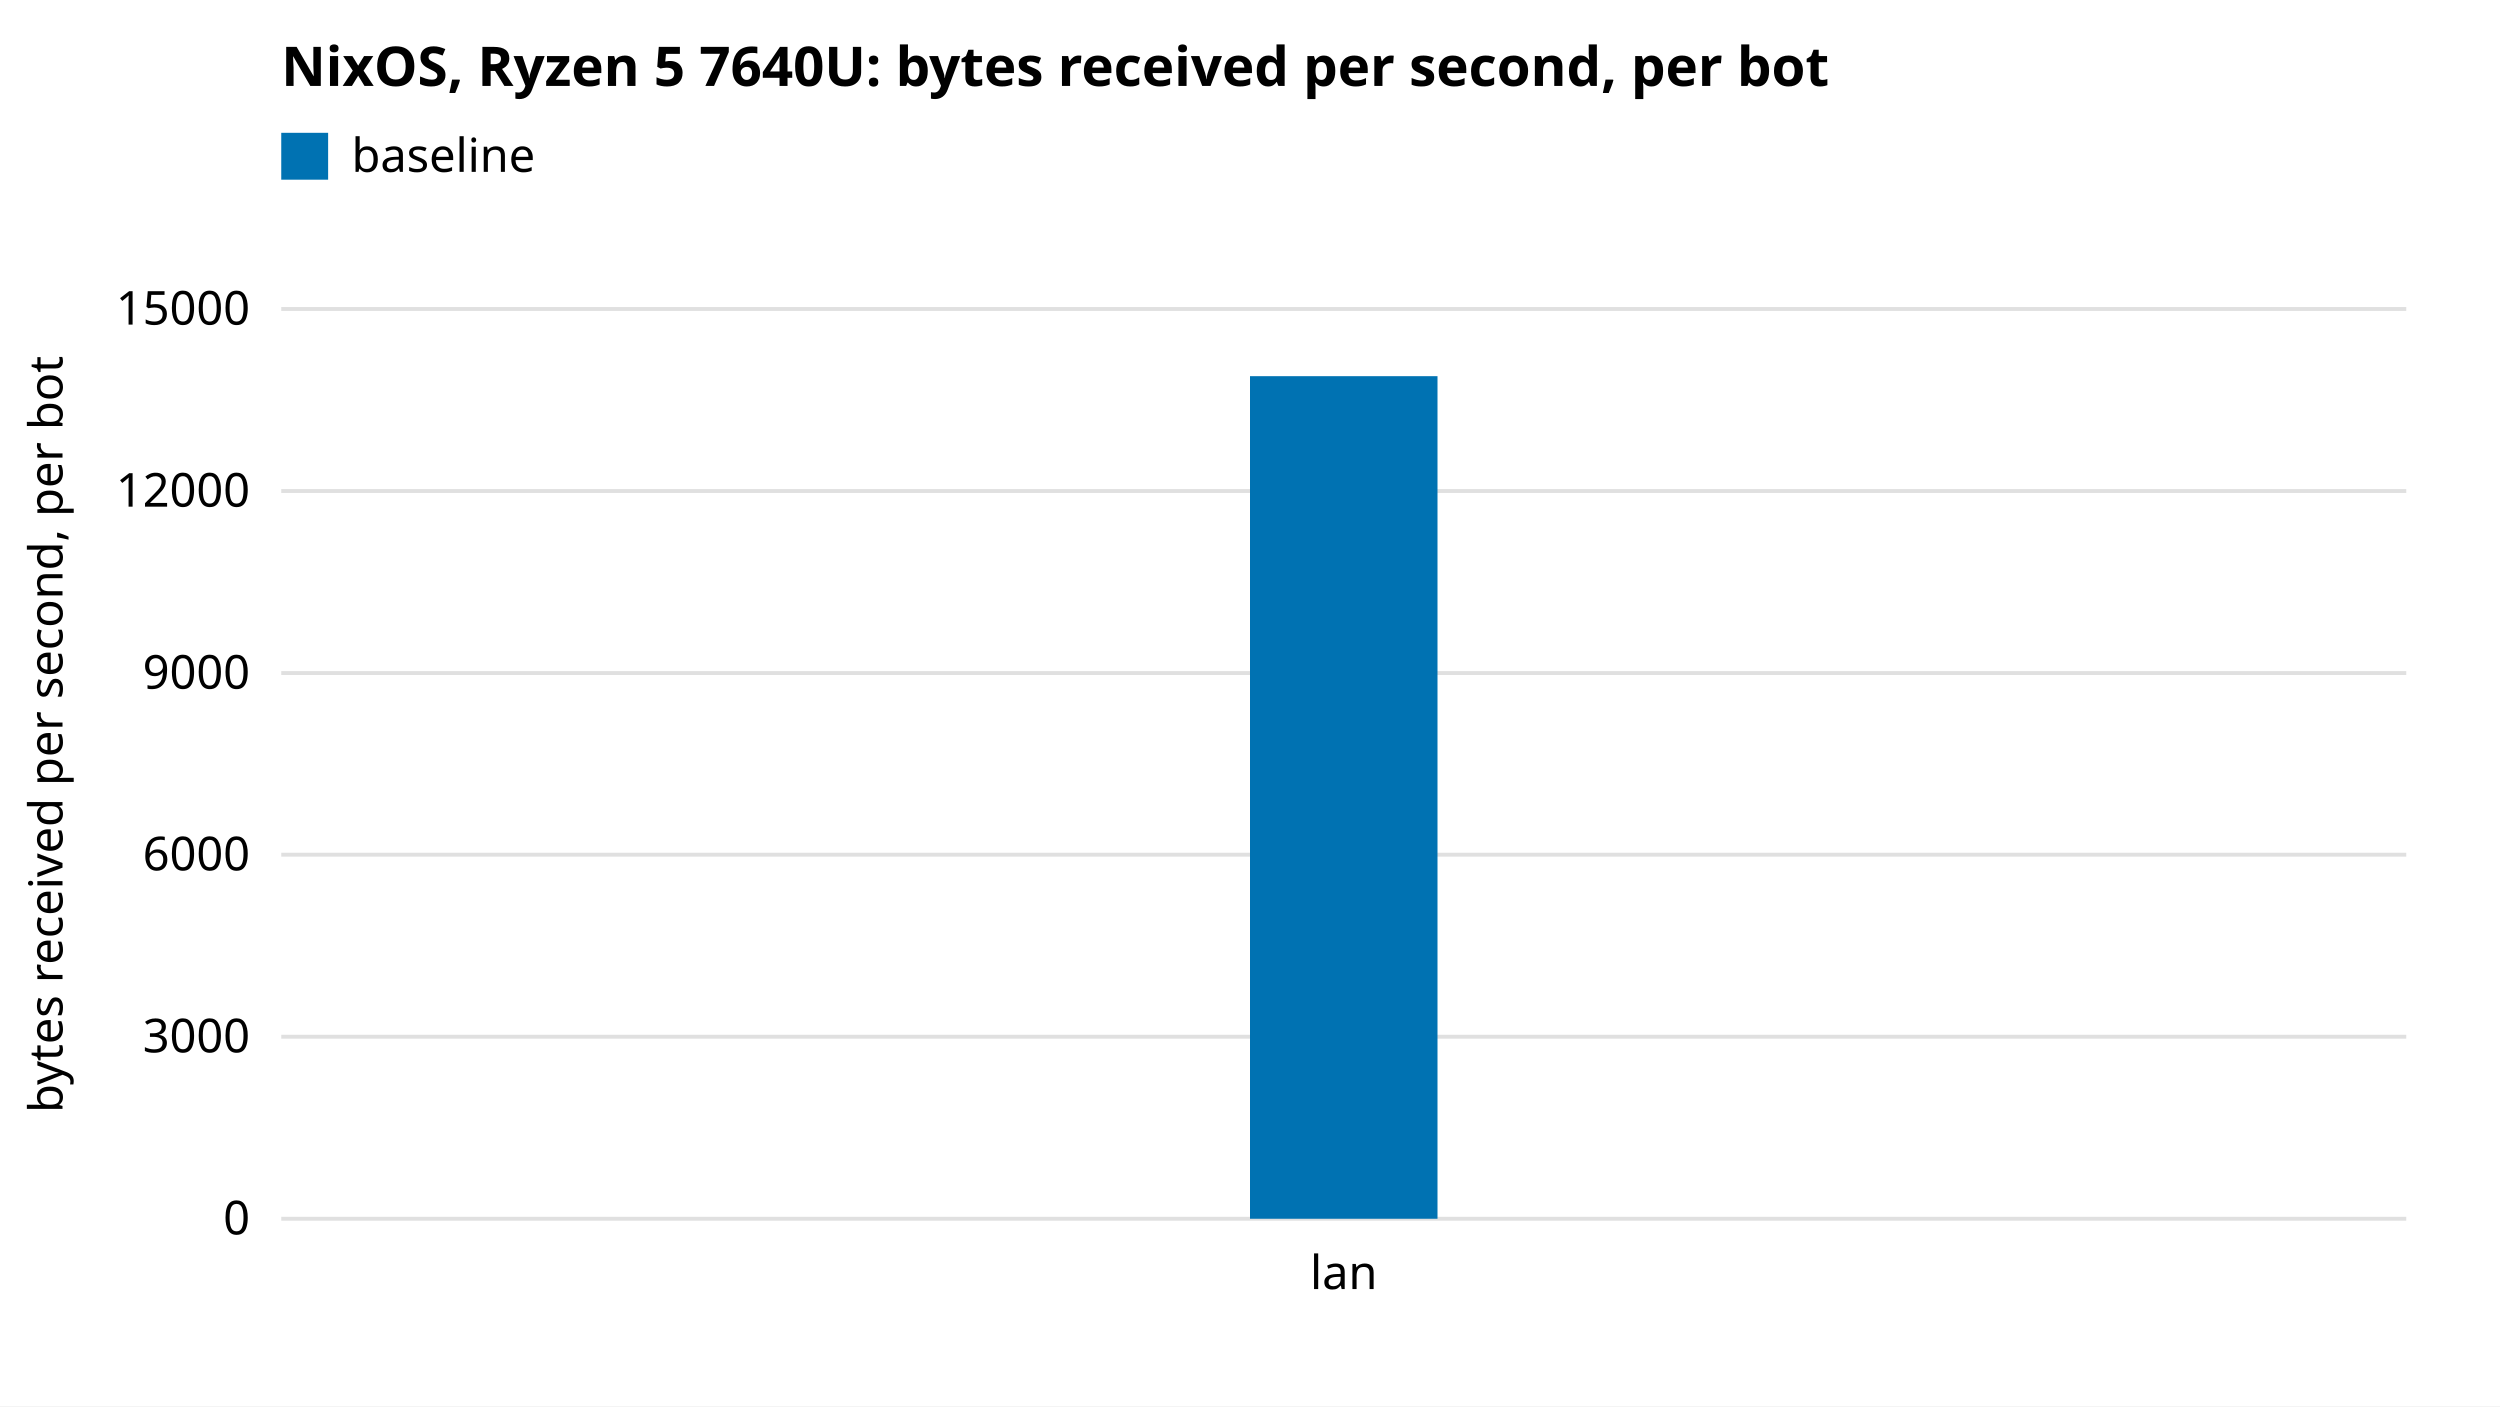
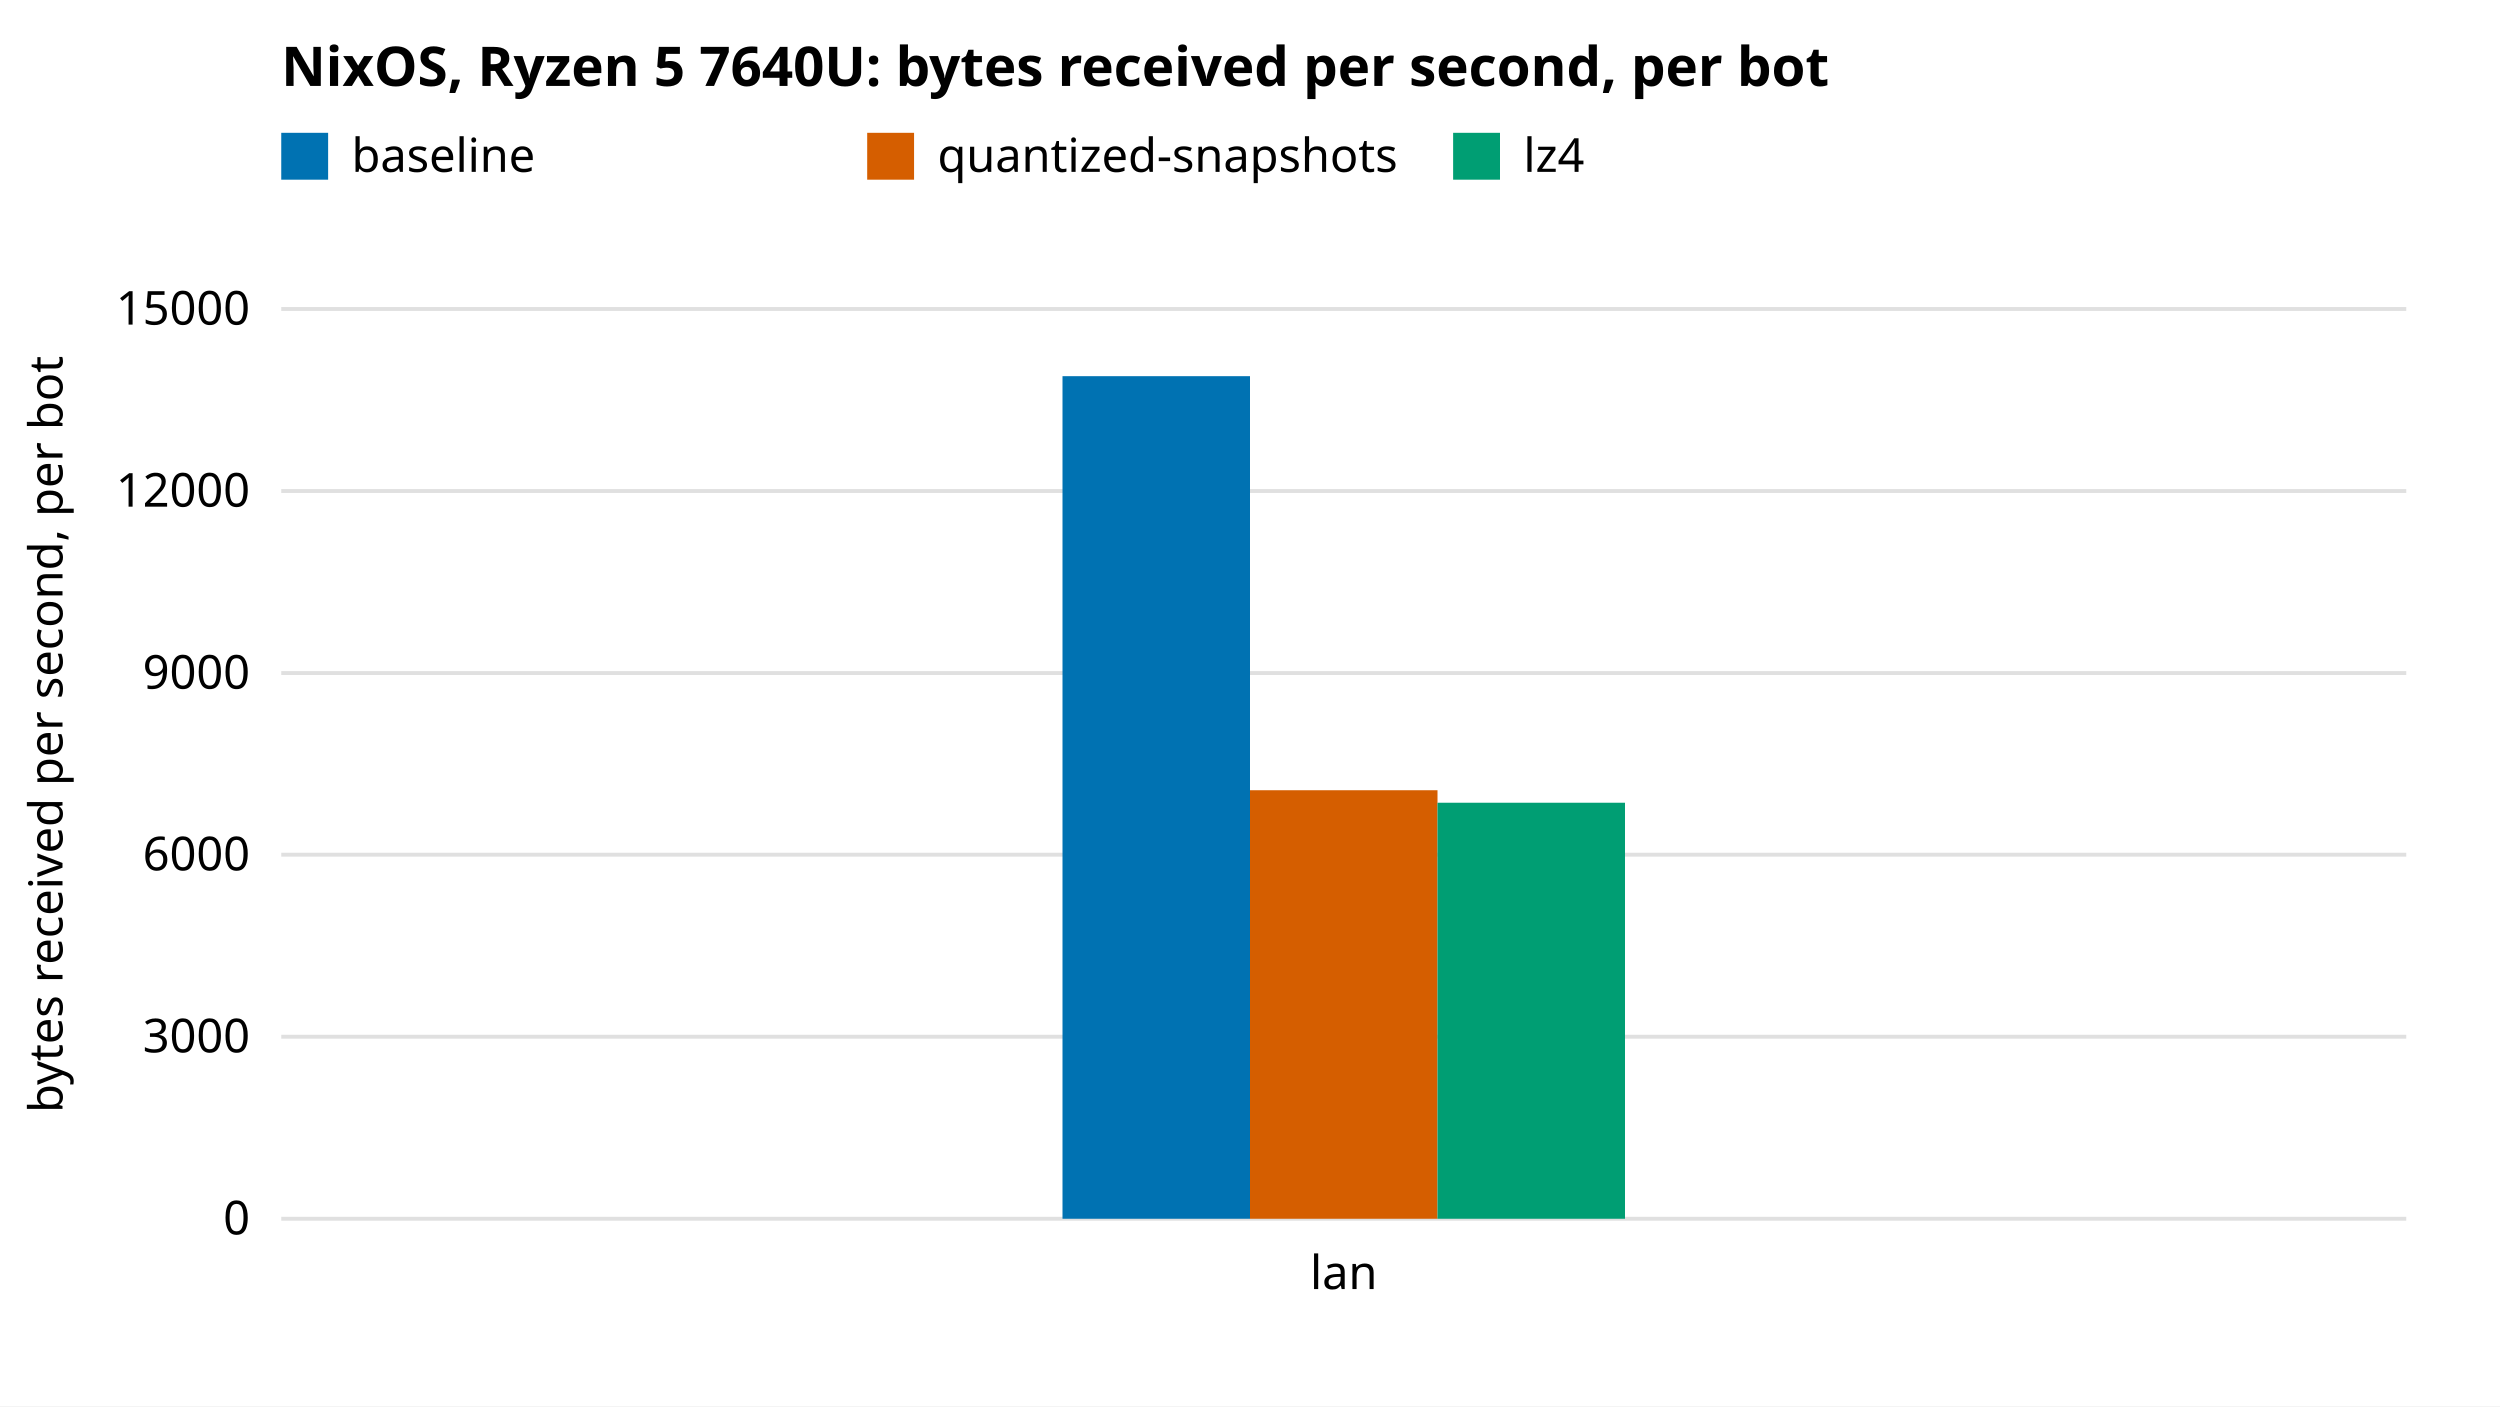
<svg xmlns="http://www.w3.org/2000/svg" viewBox="0 0 640 360" font-family="sans-serif" font-size="12" role="img" aria-label="NixOS, Ryzen 5 7640U: bytes received per second, per bot">
  <rect width="640" height="360" fill="#ffffff" />
  <text x="72" y="22" font-size="14" font-weight="bold">NixOS, Ryzen 5 7640U: bytes received per second, per bot</text>
  <line x1="72" x2="616" y1="312.0" y2="312.0" stroke="#e0e0e0" />
  <text x="64" y="316.0" text-anchor="end">0</text>
  <line x1="72" x2="616" y1="265.4" y2="265.4" stroke="#e0e0e0" />
  <text x="64" y="269.4" text-anchor="end">3000</text>
  <line x1="72" x2="616" y1="218.8" y2="218.8" stroke="#e0e0e0" />
  <text x="64" y="222.8" text-anchor="end">6000</text>
  <line x1="72" x2="616" y1="172.3" y2="172.3" stroke="#e0e0e0" />
  <text x="64" y="176.3" text-anchor="end">9000</text>
  <line x1="72" x2="616" y1="125.7" y2="125.7" stroke="#e0e0e0" />
  <text x="64" y="129.7" text-anchor="end">12000</text>
  <line x1="72" x2="616" y1="79.1" y2="79.1" stroke="#e0e0e0" />
  <text x="64" y="83.1" text-anchor="end">15000</text>
  <text x="16" y="188.0" text-anchor="middle" transform="rotate(-90 16 188.0)">bytes received per second, per bot</text>
  <rect x="72" y="34" width="12" height="12" fill="#0072B2" />
  <text x="90" y="44">baseline</text>
+   <rect x="222" y="34" width="12" height="12" fill="#D55E00" />
+   <text x="240" y="44">quantized-snapshots</text>
+   <rect x="372" y="34" width="12" height="12" fill="#009E73" />
+   <text x="390" y="44">lz4</text>
  <text x="344.0" y="330" text-anchor="middle">lan</text>
-   <rect x="320.0" y="96.3" width="48.0" height="215.7" fill="#0072B2" />
+   <rect x="272.0" y="96.3" width="48.0" height="215.7" fill="#0072B2" />
+   <rect x="320.0" y="202.3" width="48.0" height="109.7" fill="#D55E00" />
+   <rect x="368.0" y="205.5" width="48.0" height="106.5" fill="#009E73" />
</svg>
